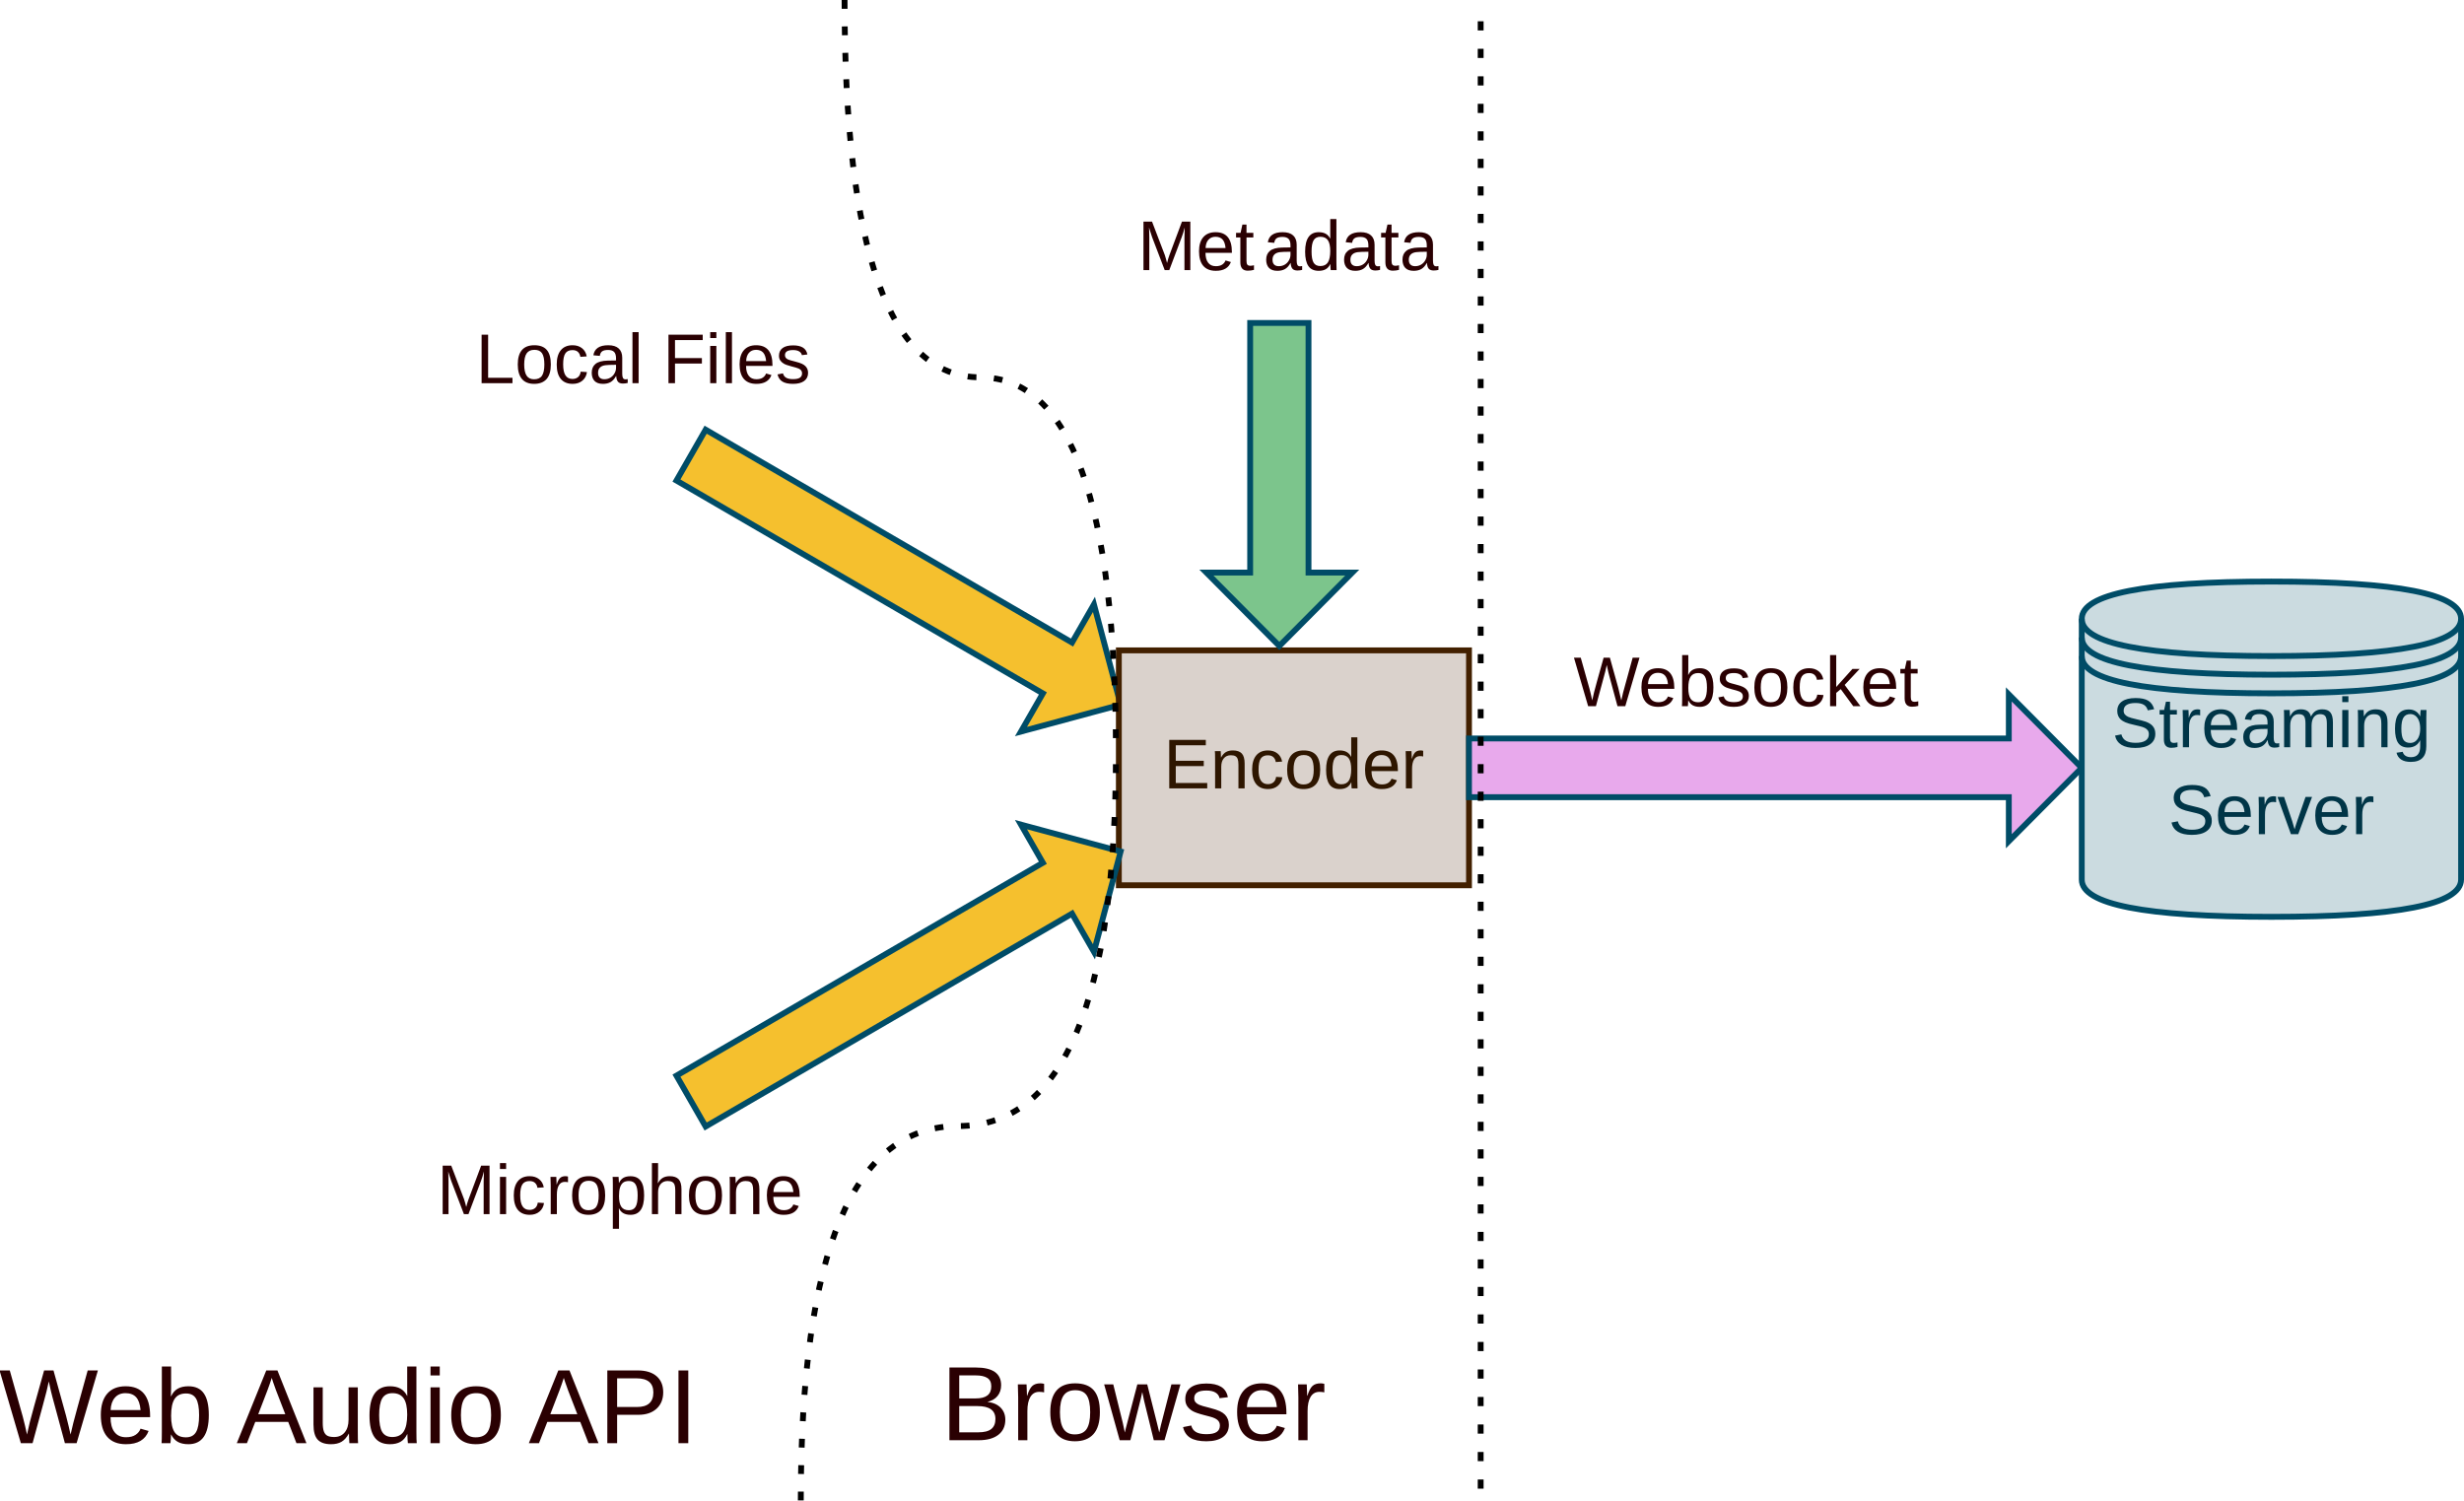
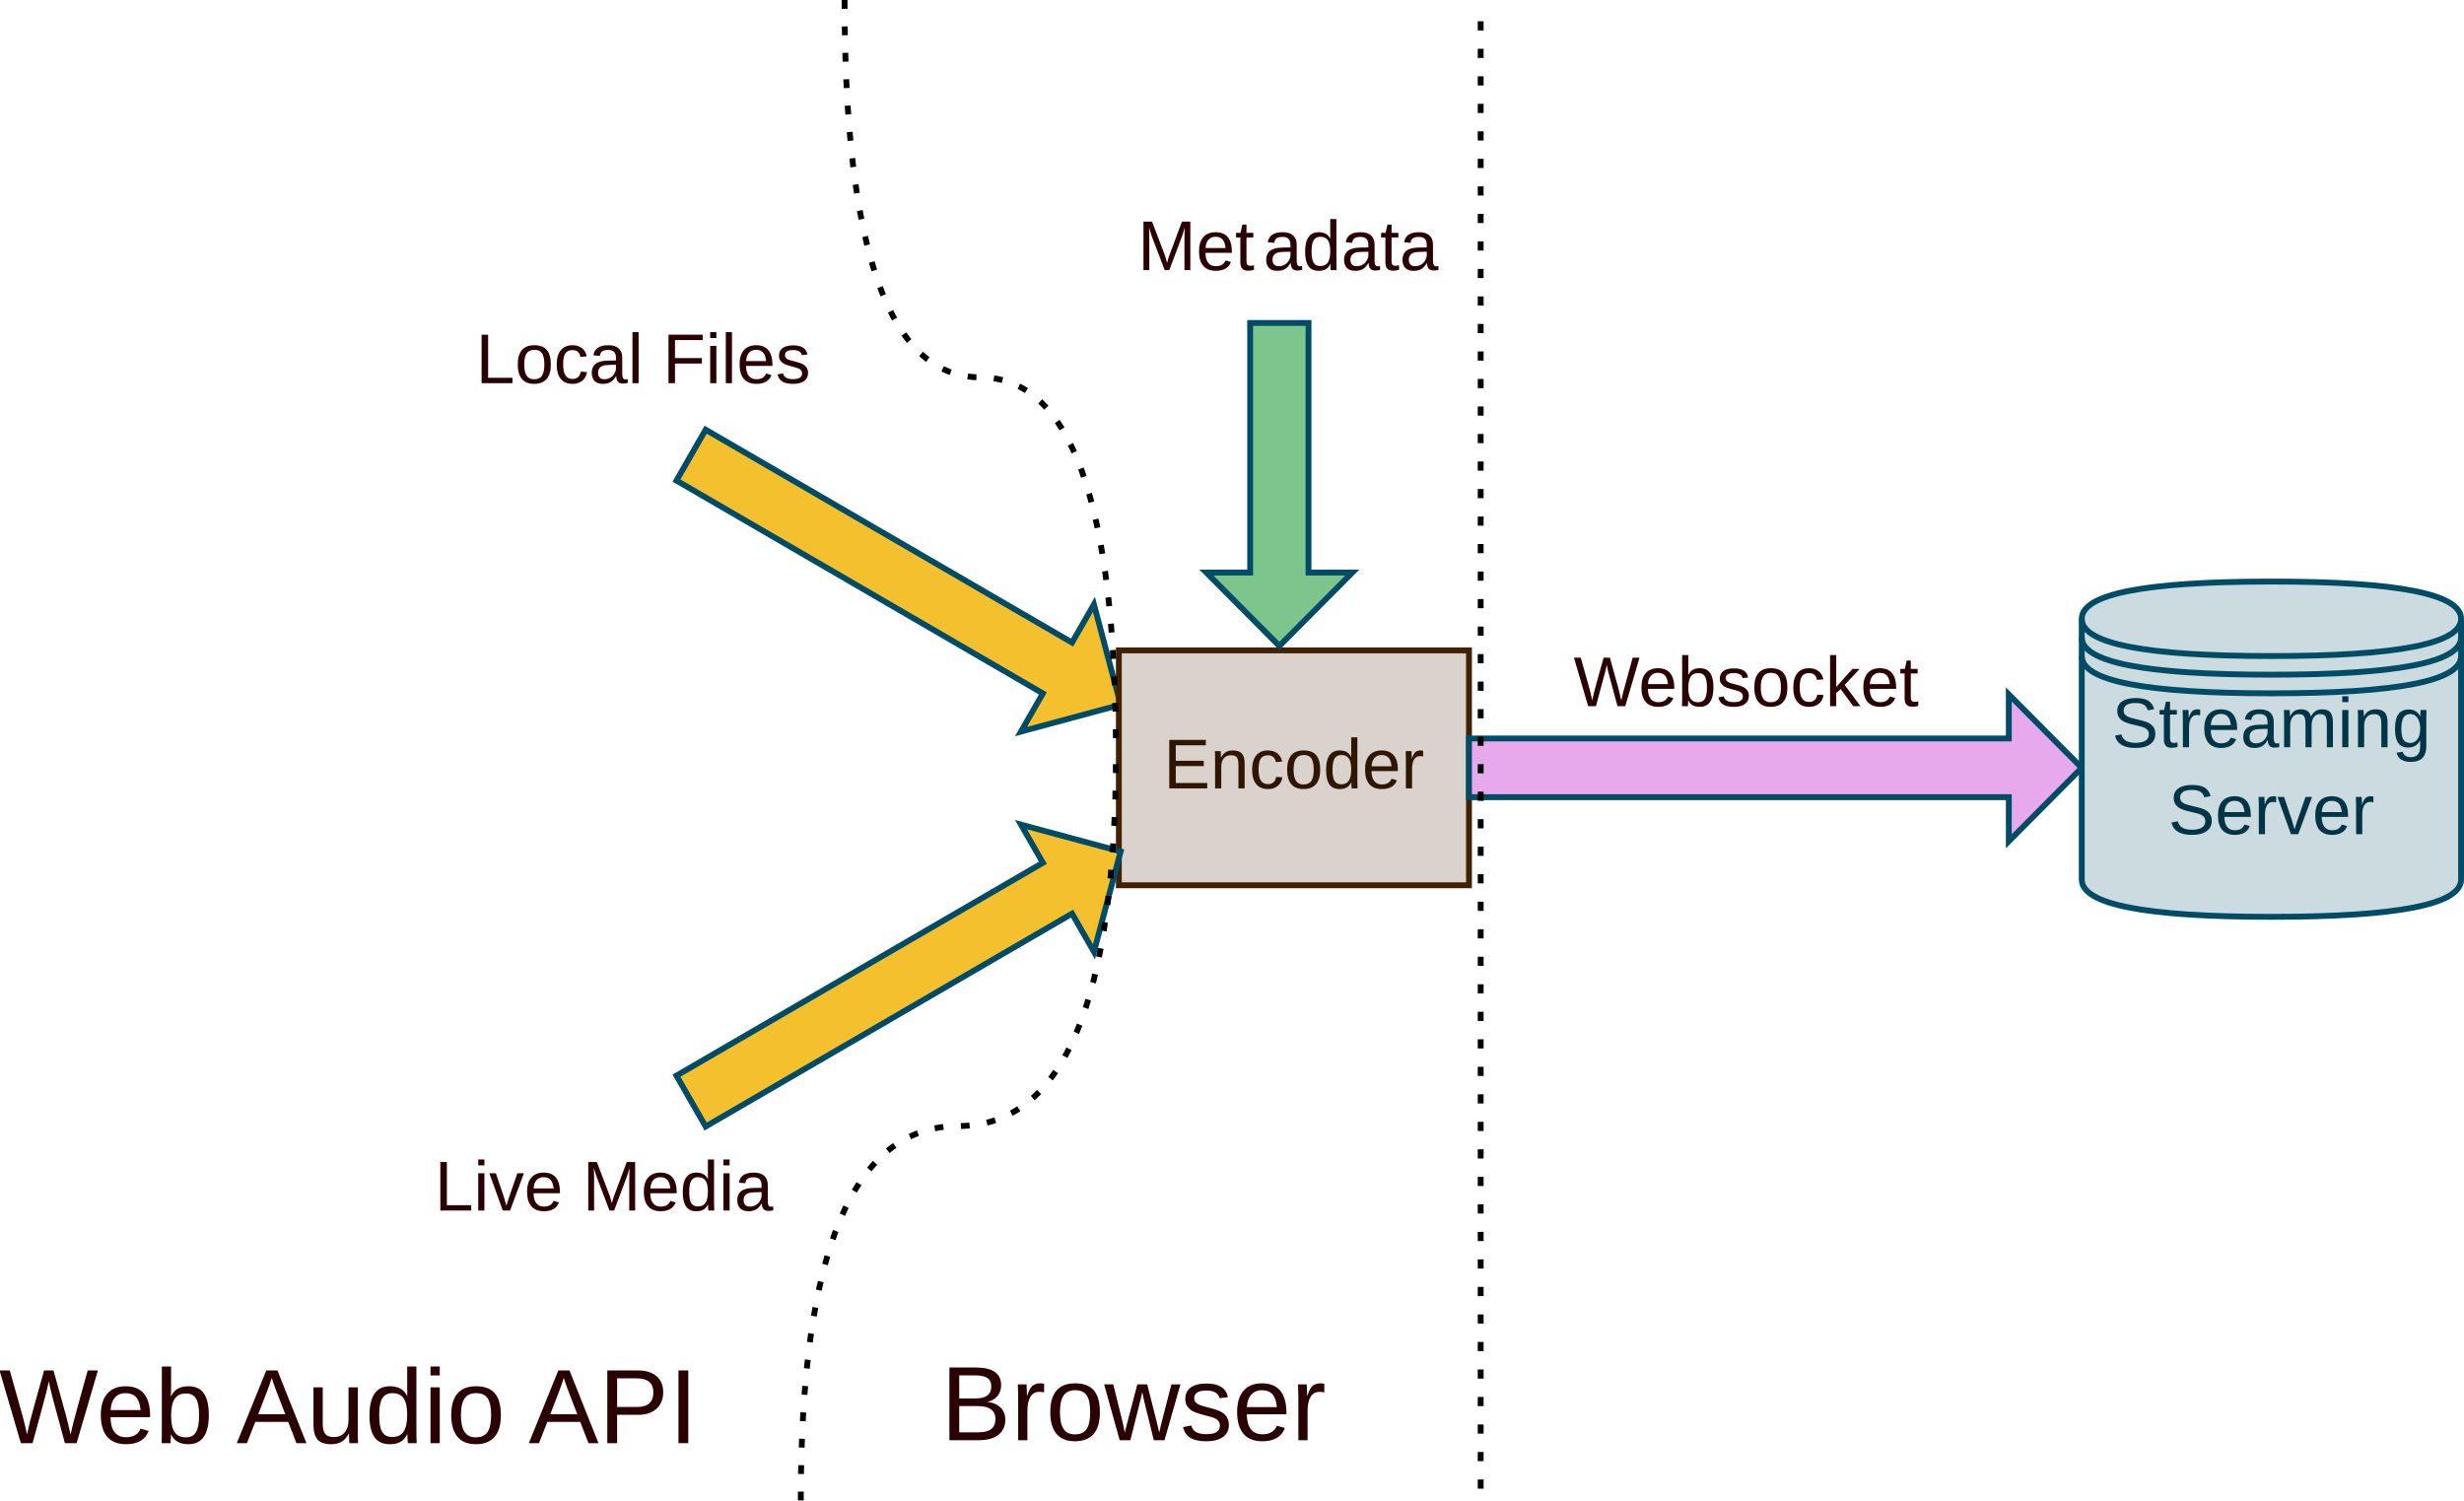
<svg xmlns="http://www.w3.org/2000/svg" width="407.989" height="248.449" id="svg3155" version="1.1">
  <defs id="defs3283" />
-   <g id="g4073" transform="matrix(0.483146,0,0,0.4862024,-27.80826,14.58607)">
-     <g style="fill:#f5c02e;fill-opacity:1" id="g3159" transform="matrix(0.8660254,0.5,-0.5,0.8660254,306.8878,103.3494)">
-       <polygon style="fill:#f5c02e;fill-opacity:1;stroke:#004c67;stroke-width:2" id="polygon3161" points="0,35 0,15 145,15 145,0 170,25 145,50 145,35 " />
-       <g style="fill:#f5c02e;fill-opacity:1" id="g3163" />
+   <g transform="matrix(0.4184168,0.2431012,-0.241573,0.4210636,120.4634,64.83478)" id="g3159" style="fill:#f5c02e;fill-opacity:1">
+     <polygon points="145,15 145,0 170,25 145,50 145,35 0,35 0,15 " id="polygon3161" style="fill:#f5c02e;fill-opacity:1;stroke:#004c67;stroke-width:2" />
+     <g id="g3163" style="fill:#f5c02e;fill-opacity:1" />
+   </g>
+   <g transform="matrix(0.483146,0,0,0.4862024,185.2591,107.6938)" id="g3165">
+     <rect style="fill:#dad2cc;stroke:#422000;stroke-width:2" y="0" x="0" width="120" height="80" id="rect3167" />
+     <g transform="translate(0,51)" id="g3169">
+       <text x="60" style="text-anchor:middle" y="-4" id="text3171">
+         <tspan style="font-size:24px;fill:#2e1600;font-family:Arial" xml:space="preserve" font-size="24" id="tspan3173">Encoder</tspan>
+       </text>
    </g>
-     <g id="g3165" transform="translate(441,191.5)">
-       <rect id="rect3167" height="80" width="120" x="0" y="0" style="fill:#dad2cc;stroke:#422000;stroke-width:2" />
-       <g id="g3169" transform="translate(0,51)">
-         <text id="text3171" y="-4" style="text-anchor:middle" x="60">
-           <tspan id="tspan3173" font-size="24" xml:space="preserve" style="font-size:24px;fill:#2e1600;font-family:Arial">Encoder</tspan>
-         </text>
-       </g>
+   </g>
+   <g transform="matrix(0.4184168,-0.2431012,0.241573,0.4210636,108.3847,171.7993)" id="g3175">
+     <polygon points="145,15 145,0 170,25 145,50 145,35 0,35 0,15 " id="polygon3177" style="fill:#f5c02e;fill-opacity:1;stroke:#004c67;stroke-width:2" />
+     <g id="g3179" />
+   </g>
+   <g transform="matrix(0.483146,0,0,0.4862024,243.2367,114.9869)" id="g3181" style="fill:#e8a9ec;fill-opacity:1">
+     <polygon points="185,15 185,0 210,25 185,50 185,35 0,35 0,15 " id="polygon3183" style="fill:#e8a9ec;fill-opacity:1;stroke:#004c67;stroke-width:2" />
+     <g id="g3185" style="fill:#e8a9ec;fill-opacity:1" />
+   </g>
+   <g transform="matrix(0.483146,0,0,0.4862024,344.6973,102.4672)" id="g3187" style="fill-opacity:1">
+     <path d="m 0,0 q 0,-12.688 65,-12.688 65,0 65,12.688 l 0,88.812 Q 130,101.5 65,101.5 0,101.5 0,88.812 L 0,0 z" id="path3189" style="fill:#cbdbe0;fill-opacity:1;stroke:#004c67;stroke-width:2" />
+     <path d="m 0,0 q 0,12.688 65,12.688 65,0 65,-12.688" id="path3191" style="fill:none;stroke:#004c67;stroke-width:2" />
+     <path d="m 0,6.344 q 0,12.688 65,12.688 65,0 65,-12.688" id="path3193" style="fill:none;stroke:#004c67;stroke-width:2" />
+     <path d="m 0,12.688 q 0,12.688 65,12.688 65,0 65,-12.688" id="path3195" style="fill:none;stroke:#004c67;stroke-width:2" />
+     <g transform="translate(0,47.75)" id="g3197" style="fill-opacity:1">
+       <text x="65" style="text-anchor:middle;fill-opacity:1" y="-4" id="text3199">
+         <tspan xml:space="preserve" font-size="24" id="tspan3201" style="font-size:24px;fill:#003547;fill-opacity:1;font-family:Arial">Streaming</tspan>
+       </text>
+       <text x="65" style="text-anchor:middle;fill-opacity:1" y="25.6" id="text3203">
+         <tspan xml:space="preserve" font-size="24" id="tspan3205" style="font-size:24px;fill:#003547;fill-opacity:1;font-family:Arial">Server</tspan>
+       </text>
    </g>
-     <g id="g3175" transform="matrix(0.8660254,-0.5,0.5,0.8660254,281.8878,323.3494)">
-       <polygon style="fill:#f5c02e;fill-opacity:1;stroke:#004c67;stroke-width:2" id="polygon3177" points="0,35 0,15 145,15 145,0 170,25 145,50 145,35 " />
-       <g id="g3179" />
+   </g>
+   <g transform="matrix(0.483146,0,0,0.4862024,67.85465,50.32195)" id="g3207">
+     <g transform="translate(0,31)" id="g3209">
+       <text x="80" style="text-anchor:middle" y="-4" id="text3211">
+         <tspan style="font-size:24px;fill:#2a0002;font-family:Arial" xml:space="preserve" font-size="24" id="tspan3213">Local Files</tspan>
+       </text>
    </g>
-     <g style="fill:#e8a9ec;fill-opacity:1" id="g3181" transform="translate(561,206.5)">
-       <polygon style="fill:#e8a9ec;fill-opacity:1;stroke:#004c67;stroke-width:2" id="polygon3183" points="0,35 0,15 185,15 185,0 210,25 185,50 185,35 " />
-       <g style="fill:#e8a9ec;fill-opacity:1" id="g3185" />
+   </g>
+   <g transform="matrix(0.483146,0,0,0.4862024,63.98949,191.0775)" id="g3215">
+     <g transform="translate(0,24.5)" id="g3217">
+       <text x="74.533" style="font-size:12px;text-anchor:middle" y="-5.224" id="text3219">
+         <tspan style="font-size:24px;fill:#2a0002;font-family:Arial" xml:space="preserve" font-size="24" id="tspan3221">Live Media</tspan>
+       </text>
    </g>
-     <g style="fill-opacity:1" id="g3187" transform="translate(771,180.75)">
-       <path style="fill:#cbdbe0;fill-opacity:1;stroke:#004c67;stroke-width:2" id="path3189" d="m 0,0 q 0,-12.688 65,-12.688 65,0 65,12.688 l 0,88.812 Q 130,101.5 65,101.5 0,101.5 0,88.812 L 0,0 z" />
-       <path style="fill:none;stroke:#004c67;stroke-width:2" id="path3191" d="m 0,0 q 0,12.688 65,12.688 65,0 65,-12.688" />
-       <path style="fill:none;stroke:#004c67;stroke-width:2" id="path3193" d="m 0,6.344 q 0,12.688 65,12.688 65,0 65,-12.688" />
-       <path style="fill:none;stroke:#004c67;stroke-width:2" id="path3195" d="m 0,12.688 q 0,12.688 65,12.688 65,0 65,-12.688" />
-       <g style="fill-opacity:1" id="g3197" transform="translate(0,47.75)">
-         <text id="text3199" y="-4" style="text-anchor:middle;fill-opacity:1" x="65">
-           <tspan style="font-size:24px;fill:#003547;fill-opacity:1;font-family:Arial" id="tspan3201" font-size="24" xml:space="preserve">Streaming</tspan>
-         </text>
-         <text id="text3203" y="25.6" style="text-anchor:middle;fill-opacity:1" x="65">
-           <tspan style="font-size:24px;fill:#003547;fill-opacity:1;font-family:Arial" id="tspan3205" font-size="24" xml:space="preserve">Server</tspan>
-         </text>
-       </g>
+   </g>
+   <g transform="matrix(0,-0.4862024,0.483146,0,199.7535,106.9645)" id="g3223" style="fill:#7cc58c;fill-opacity:1">
+     <polygon points="25,0 25,15 110,15 110,35 25,35 25,50 0,25 " id="polygon3225" style="fill:#7cc58c;fill-opacity:1;stroke:#004c67;stroke-width:2" />
+     <g id="g3227" style="fill:#7cc58c;fill-opacity:1" />
+   </g>
+   <g transform="matrix(0.483146,0,0,0.4862024,177.0457,34.76347)" id="g3229">
+     <g transform="translate(0,24.5)" id="g3231">
+       <text x="75" style="text-anchor:middle" y="-4" id="text3233">
+         <tspan style="font-size:24px;fill:#2a0002;font-family:Arial" xml:space="preserve" font-size="24" id="tspan3235">Met</tspan>
+         <tspan style="font-size:24px;fill:#2a0002;font-family:Arial" xml:space="preserve" font-size="24" id="tspan3237">adata</tspan>
+       </text>
    </g>
-     <g id="g3207" transform="translate(198,73.5)">
-       <g id="g3209" transform="translate(0,31)">
-         <text id="text3211" y="-4" style="text-anchor:middle" x="80">
-           <tspan id="tspan3213" font-size="24" xml:space="preserve" style="font-size:24px;fill:#2a0002;font-family:Arial">Local Files</tspan>
-         </text>
-       </g>
+   </g>
+   <g transform="matrix(0.483146,0,0,0.4862024,252.8996,106.9645)" id="g3239">
+     <g transform="translate(0,24.5)" id="g3241">
+       <text x="75" style="text-anchor:middle" y="-4" id="text3243">
+         <tspan style="font-size:24px;fill:#2a0002;font-family:Arial" xml:space="preserve" font-size="24" id="tspan3245">Websocket</tspan>
+       </text>
    </g>
-     <g id="g3215" transform="translate(190,363)">
-       <g id="g3217" transform="translate(0,24.5)">
-         <text id="text3219" y="-4" style="text-anchor:middle" x="80">
-           <tspan id="tspan3221" font-size="24" xml:space="preserve" style="font-size:24px;fill:#2a0002;font-family:Arial">Microphone</tspan>
-         </text>
-       </g>
+   </g>
+   <g transform="matrix(0.483146,0,0,0.5062107,245.1693,246.5046)" id="g3247">
+     <path d="M 0,0 0,-486" id="path3249" style="fill:none;stroke:#000000;stroke-width:2;stroke-dasharray:3, 6" />
+     <g transform="translate(0,-243)" id="g3251" />
+   </g>
+   <g transform="matrix(0.483146,0,0,0.4862024,151.4389,223.6531)" id="g3253">
+     <g transform="translate(0,37.5)" id="g3255">
+       <text x="75" style="text-anchor:middle" y="-7" id="text3257">
+         <tspan style="font-size:36px;fill:#2a0002;font-family:Arial" xml:space="preserve" font-size="36" id="tspan3259">Browser</tspan>
+       </text>
    </g>
-     <g style="fill:#7cc58c;fill-opacity:1" id="g3223" transform="matrix(0,-1,1,0,471,190)">
-       <polygon style="fill:#7cc58c;fill-opacity:1;stroke:#004c67;stroke-width:2" id="polygon3225" points="25,50 0,25 25,0 25,15 110,15 110,35 25,35 " />
-       <g style="fill:#7cc58c;fill-opacity:1" id="g3227" />
-     </g>
-     <g id="g3229" transform="translate(424,41.5)">
-       <g id="g3231" transform="translate(0,24.5)">
-         <text id="text3233" y="-4" style="text-anchor:middle" x="75">
-           <tspan id="tspan3235" font-size="24" xml:space="preserve" style="font-size:24px;fill:#2a0002;font-family:Arial">Met</tspan>
-           <tspan id="tspan3237" font-size="24" xml:space="preserve" style="font-size:24px;fill:#2a0002;font-family:Arial">adata</tspan>
-         </text>
-       </g>
-     </g>
-     <g id="g3239" transform="translate(581,190)">
-       <g id="g3241" transform="translate(0,24.5)">
-         <text id="text3243" y="-4" style="text-anchor:middle" x="75">
-           <tspan id="tspan3245" font-size="24" xml:space="preserve" style="font-size:24px;fill:#2a0002;font-family:Arial">Websocket</tspan>
-         </text>
-       </g>
-     </g>
-     <g id="g3247" transform="matrix(1,0,0,1.041152,565,477)">
-       <path style="fill:none;stroke:#000000;stroke-width:2;stroke-dasharray:3, 6" id="path3249" d="M 0,0 0,-486" />
-       <g id="g3251" transform="translate(0,-243)" />
-     </g>
-     <g id="g3253" transform="translate(371,430)">
-       <g id="g3255" transform="translate(0,37.5)">
-         <text id="text3257" y="-7" style="text-anchor:middle" x="75">
-           <tspan id="tspan3259" font-size="36" xml:space="preserve" style="font-size:36px;fill:#2a0002;font-family:Arial">Browser</tspan>
-         </text>
-       </g>
-     </g>
-     <g id="g3261" transform="translate(347,-30)">
-       <path id="path3263" d="M 0,0 Q 0,128.5 46.5,128.5 93,128.5 93,257" style="fill:none;stroke:#000000;stroke-width:2;stroke-dasharray:3, 6" />
-       <g id="g3265" />
-     </g>
-     <g id="g3267" transform="translate(332,481)">
-       <path id="path3269" d="m 0,0 q 0,-127.5 54,-127.5 54,0 54,-127.5" style="fill:none;stroke:#000000;stroke-width:2;stroke-dasharray:3, 6" />
-       <g id="g3271" />
-     </g>
-     <g id="g3273" transform="translate(42,390)">
-       <g id="g3275" transform="translate(0,78.5)">
-         <text id="text3277" y="-7" style="text-anchor:middle" x="135">
-           <tspan id="tspan3279" font-size="36" xml:space="preserve" style="font-size:36px;fill:#2a0002;font-family:Arial">Web Audio API</tspan>
-         </text>
-       </g>
+   </g>
+   <g transform="matrix(0.483146,0,0,0.4862024,139.8434,-4e-7)" id="g3261">
+     <path style="fill:none;stroke:#000000;stroke-width:2;stroke-dasharray:3, 6" d="M 0,0 Q 0,128.5 46.5,128.5 93,128.5 93,257" id="path3263" />
+     <g id="g3265" />
+   </g>
+   <g transform="matrix(0.483146,0,0,0.4862024,132.5962,248.4494)" id="g3267">
+     <path style="fill:none;stroke:#000000;stroke-width:2;stroke-dasharray:3, 6" d="m 0,0 q 0,-127.5 54,-127.5 54,0 54,-127.5" id="path3269" />
+     <g id="g3271" />
+   </g>
+   <g transform="matrix(0.483146,0,0,0.4862024,-7.51613,204.205)" id="g3273">
+     <g transform="translate(0,78.5)" id="g3275">
+       <text x="135" style="text-anchor:middle" y="-7" id="text3277">
+         <tspan style="font-size:36px;fill:#2a0002;font-family:Arial" xml:space="preserve" font-size="36" id="tspan3279">Web Audio API</tspan>
+       </text>
    </g>
  </g>
</svg>
